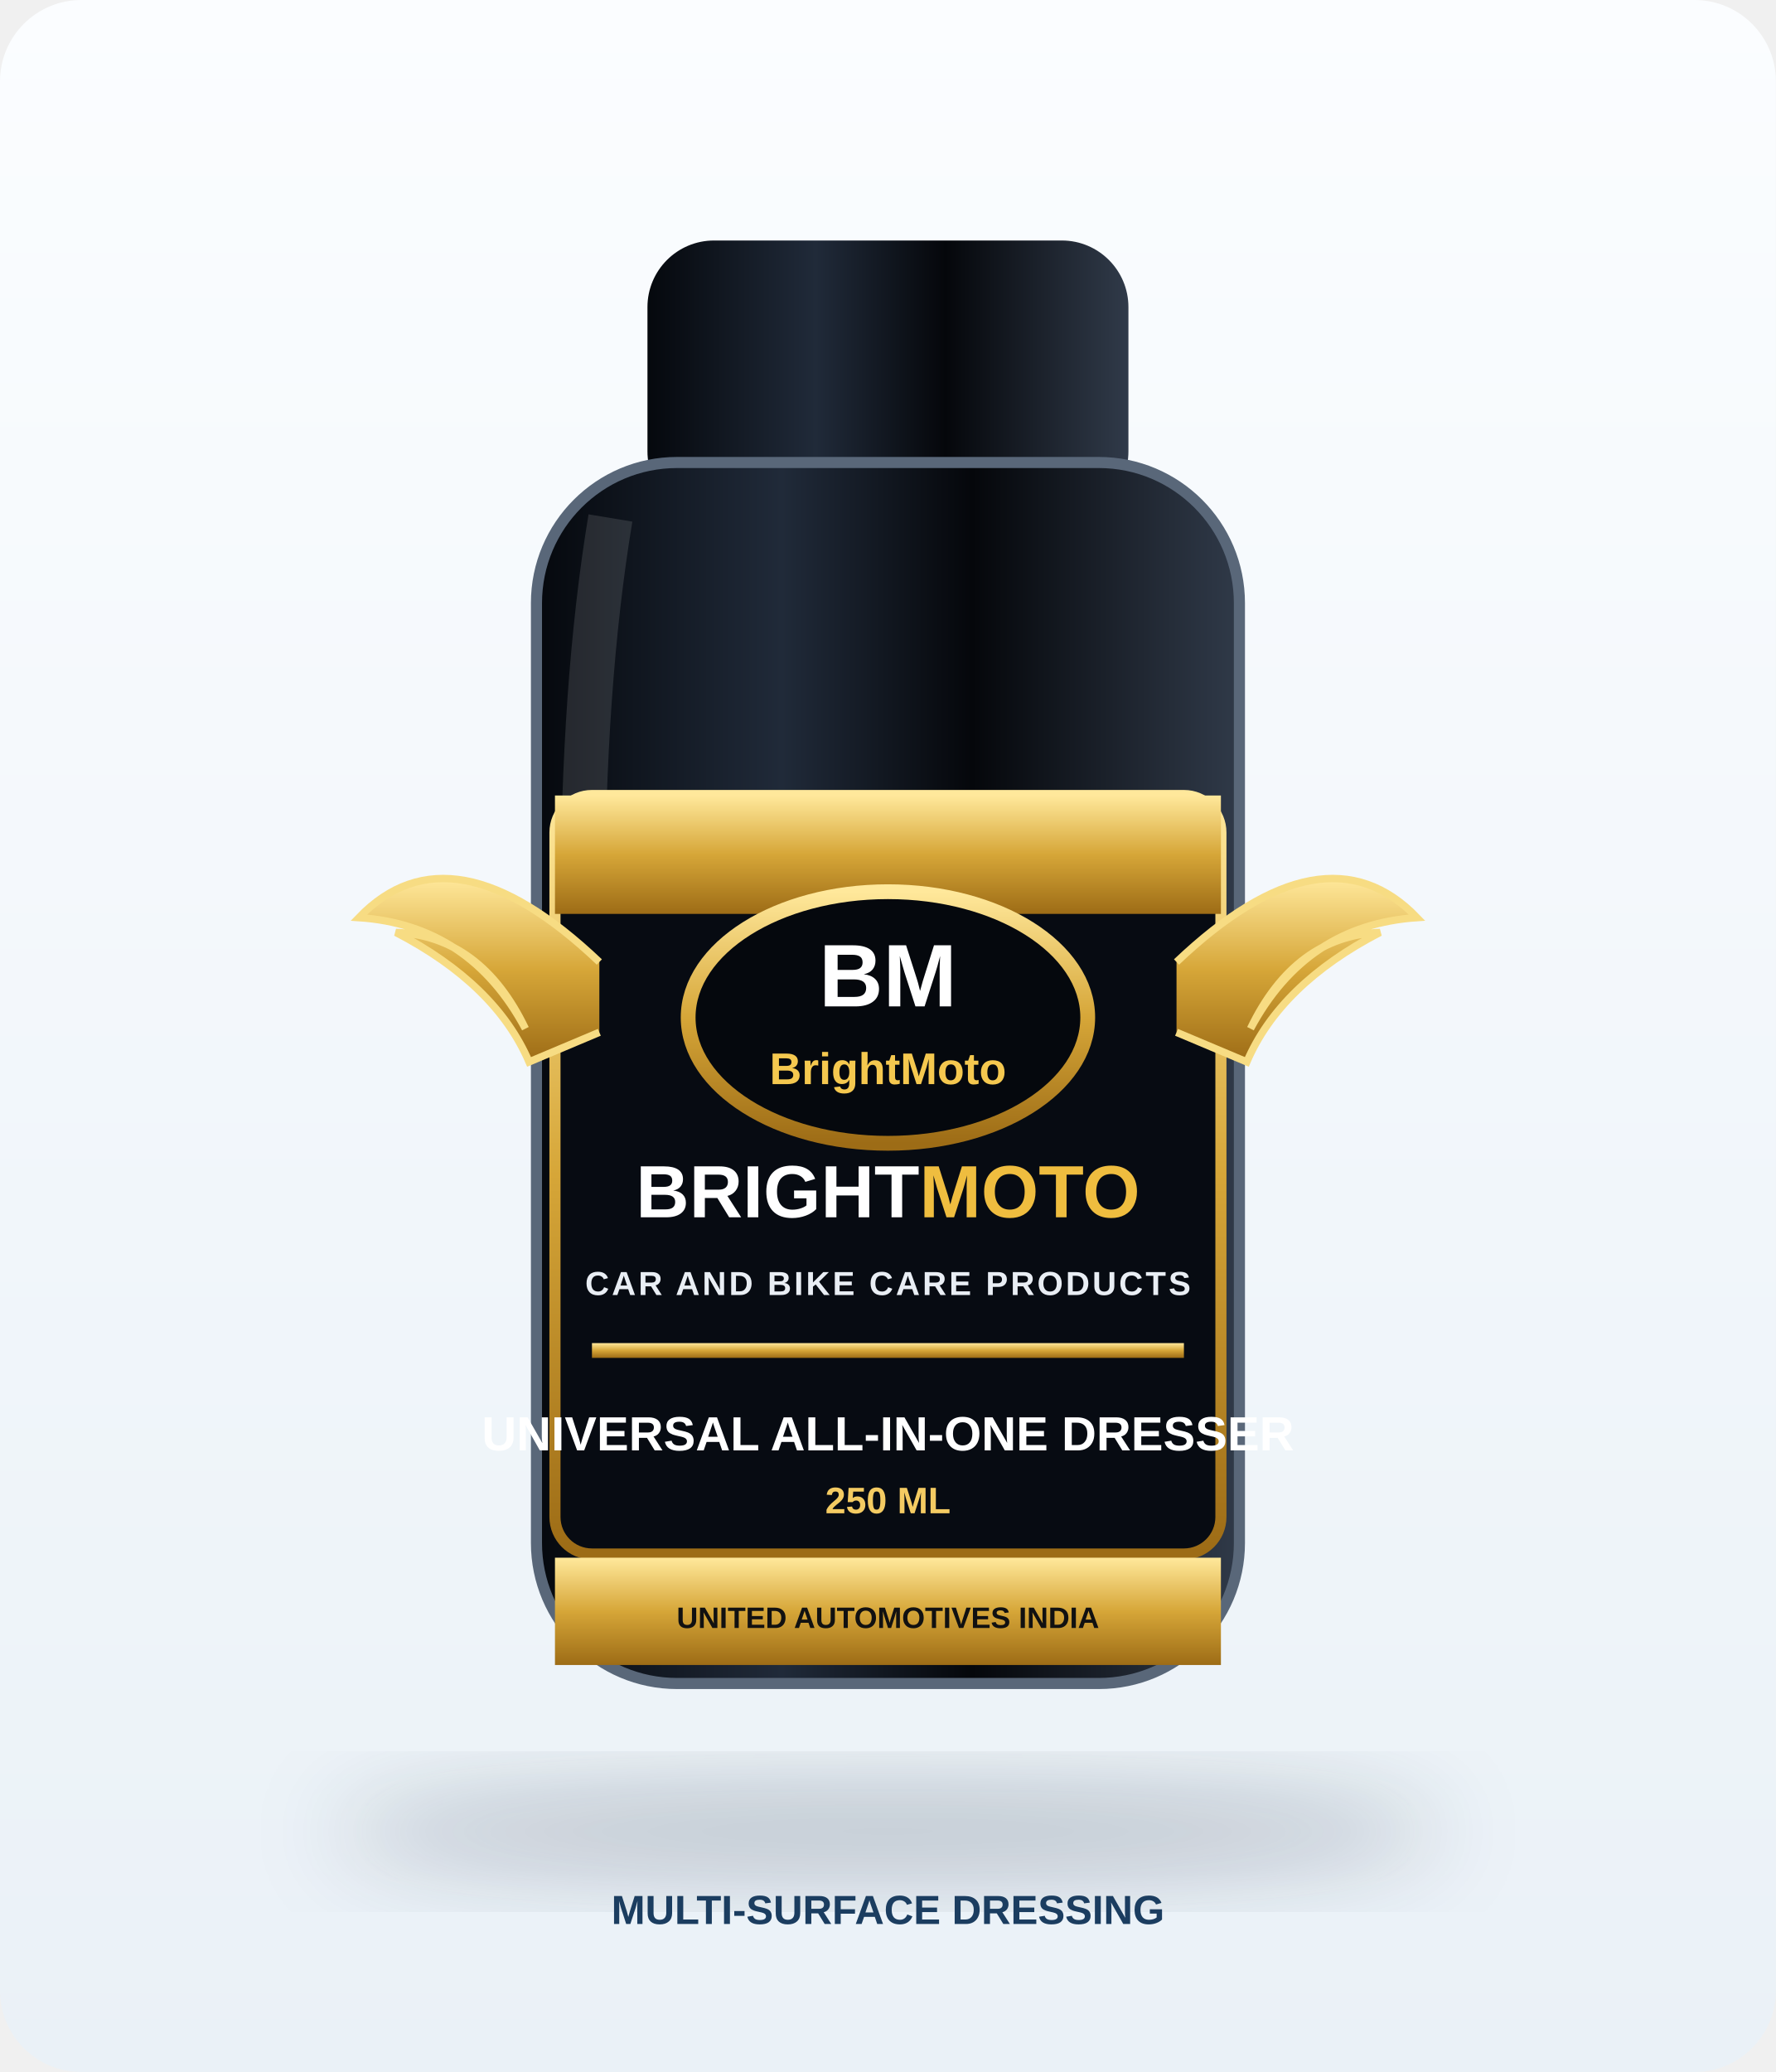
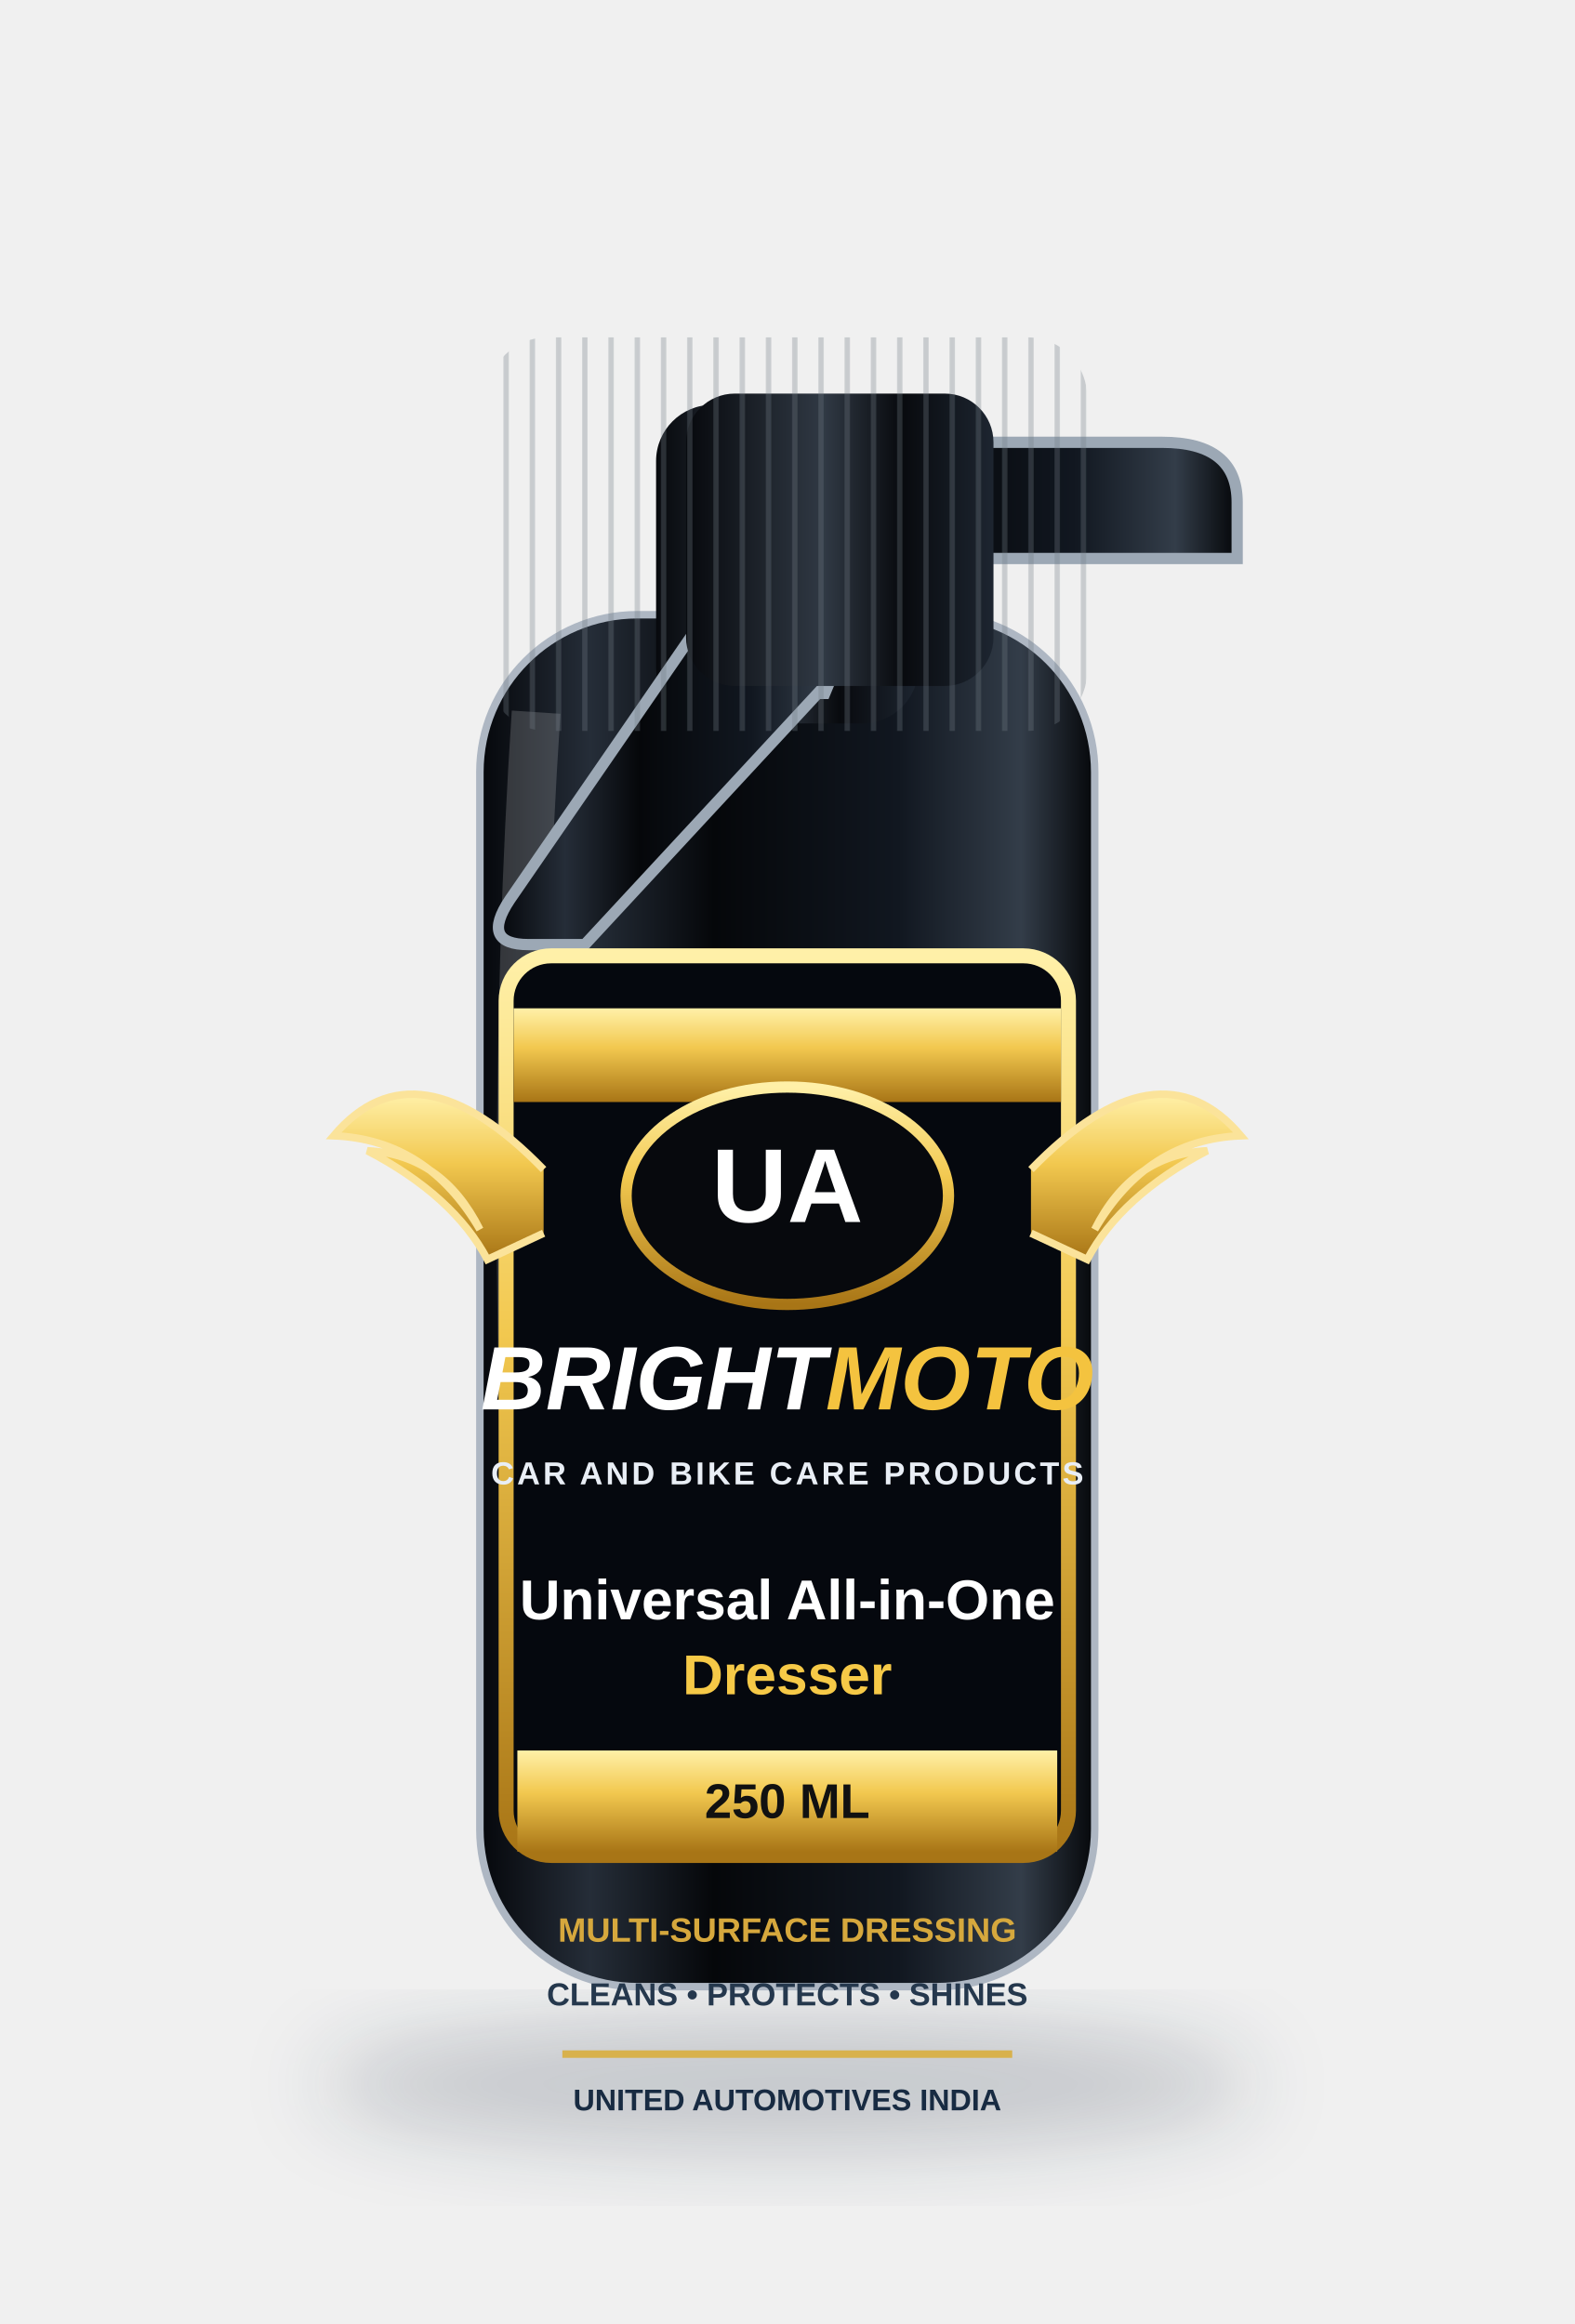
- <svg xmlns="http://www.w3.org/2000/svg" viewBox="0 0 480 560" role="img" aria-label="BrightMoto Universal All-in-One Dresser bottle artwork">
+ <svg xmlns="http://www.w3.org/2000/svg" viewBox="0 0 420 620" role="img" aria-label="BrightMoto Universal All-in-One Dresser realistic black and gold product bottle">
  <defs>
-     <linearGradient id="bg" x2="0" y2="1">
-       <stop stop-color="#fbfdff" />
-       <stop offset="1" stop-color="#eaf1f7" />
+     <linearGradient id="body" x1="0" x2="1">
+       <stop stop-color="#05070b" />
+       <stop offset=".18" stop-color="#252d38" />
+       <stop offset=".38" stop-color="#05070a" />
+       <stop offset=".68" stop-color="#111720" />
+       <stop offset=".88" stop-color="#333d49" />
+       <stop offset="1" stop-color="#05070a" />
    </linearGradient>
-     <linearGradient id="black" x2="1" y2="0">
-       <stop stop-color="#05080d" />
-       <stop offset=".35" stop-color="#202a39" />
-       <stop offset=".62" stop-color="#05070b" />
-       <stop offset="1" stop-color="#303a49" />
+     <linearGradient id="cap" x1="0" x2="1">
+       <stop stop-color="#07090d" />
+       <stop offset=".45" stop-color="#303944" />
+       <stop offset=".7" stop-color="#080a0e" />
+       <stop offset="1" stop-color="#1d2530" />
    </linearGradient>
-     <linearGradient id="gold" x2="0" y2="1">
-       <stop stop-color="#ffe89b" />
-       <stop offset=".5" stop-color="#d6a638" />
-       <stop offset="1" stop-color="#9d6c16" />
+     <linearGradient id="gold" x1="0" x2="0" y1="0" y2="1">
+       <stop stop-color="#fff0a8" />
+       <stop offset=".42" stop-color="#f2c84f" />
+       <stop offset="1" stop-color="#a87516" />
    </linearGradient>
-     <linearGradient id="blue" x2="1" y2="0">
-       <stop stop-color="#063b82" />
-       <stop offset=".5" stop-color="#168ee8" />
-       <stop offset="1" stop-color="#061f4b" />
+     <linearGradient id="blue" x1="0" x2="1">
+       <stop stop-color="#061d49" />
+       <stop offset=".5" stop-color="#138ce8" />
+       <stop offset="1" stop-color="#061d49" />
    </linearGradient>
-     <filter id="shadow">
-       <feGaussianBlur stdDeviation="12" />
+     <filter id="shadow" x="-30%" y="-20%" width="160%" height="160%">
+       <feGaussianBlur stdDeviation="11" />
    </filter>
+     <pattern id="ribs" width="7" height="7" patternUnits="userSpaceOnUse">
+       <path d="M2 0v7" stroke="#737c87" stroke-opacity=".45" stroke-width="1.4" />
+     </pattern>
  </defs>
-   <rect width="480" height="560" rx="22" fill="url(#bg)" />
-   <ellipse cx="240" cy="495" rx="150" ry="18" fill="#17283a" opacity=".18" filter="url(#shadow)" />
-   <g>
-     <rect x="175" y="65" width="130" height="75" rx="18" fill="url(#black)" />
-     <rect x="145" y="125" width="190" height="330" rx="38" fill="url(#black)" stroke="#596779" stroke-width="3" />
-     <path d="M165 140q-15 90 0 245" stroke="#fff" stroke-opacity=".12" stroke-width="12" fill="none" />
-     <rect x="150" y="215" width="180" height="205" rx="10" fill="#070b12" stroke="url(#gold)" stroke-width="3" />
-     <path d="M150 215h180v32h-180z" fill="url(#gold)" />
-     <g transform="translate(240 275)">
-       <path d="M-78 -15q-40 -38 -65 -12q30 2 45 30q-12 -25 -35 -26q27 14 36 35l19 -8M78 -15q40 -38 65 -12q-30 2 -45 30q12 -25 35 -26q-27 14 -36 35l-19 -8" fill="url(#gold)" stroke="#f7dc83" stroke-width="2" />
-       <ellipse rx="54" ry="34" fill="#05080d" stroke="url(#gold)" stroke-width="4" />
-       <text y="-3" text-anchor="middle" font-family="Arial" font-weight="bold" font-size="24" fill="#fff">BM</text>
-       <text y="18" text-anchor="middle" font-family="Arial" font-weight="bold" font-size="12" fill="#f5c84f">BrightMoto</text>
-     </g>
-     <text x="240" y="329" text-anchor="middle" font-family="Arial" font-weight="900" font-size="20" fill="#fff">BRIGHT<tspan fill="#efbd3f">MOTO</tspan>
-     </text>
-     <text x="240" y="350" text-anchor="middle" font-family="Arial" font-weight="bold" font-size="9" letter-spacing=".7" fill="#e9eef4">CAR AND BIKE CARE PRODUCTS</text>
-     <rect x="160" y="363" width="160" height="4" fill="url(#gold)" />
-     <text x="240" y="392" text-anchor="middle" font-family="Arial" font-weight="900" font-size="13" fill="#fff">UNIVERSAL ALL-IN-ONE DRESSER</text>
-     <text x="240" y="409" text-anchor="middle" font-family="Arial" font-weight="bold" font-size="10" fill="#f4cb62">250 ML</text>
-     <rect x="150" y="421" width="180" height="29" rx="0 0 25 25" fill="url(#gold)" />
-     <text x="240" y="440" text-anchor="middle" font-family="Arial" font-size="8" font-weight="bold" fill="#111">UNITED AUTOMOTIVES INDIA</text>
+   <ellipse cx="210" cy="556" rx="125" ry="18" fill="#15283c" opacity=".2" filter="url(#shadow)" />
+   <rect x="128" y="164" width="164" height="366" rx="42" fill="url(#body)" stroke="#aeb7c3" stroke-width="2" />
+   <path d="M143 190q-8 120 0 280" stroke="#fff" stroke-opacity=".17" stroke-width="13" fill="none" />
+   <rect x="175" y="108" width="70" height="85" rx="15" fill="url(#cap)" />
+   <path d="M200 118h110q20 0 20 16v15h-95l-15 36h-26z" fill="url(#body)" stroke="#9ca8b5" stroke-width="3" />
+   <path d="M198 150l-62 90q-8 12 5 12h15l76-82" fill="url(#body)" stroke="#9ca8b5" stroke-width="3" />
+   <rect x="183" y="105" width="82" height="78" rx="13" fill="url(#cap)" />
+   <rect x="130" y="90" width="160" height="105" rx="16" fill="url(#ribs)" opacity=".7" />
+   <rect x="135" y="255" width="150" height="240" rx="12" fill="#05080e" stroke="url(#gold)" stroke-width="4" />
+   <path d="M137 269h146v25H137z" fill="url(#gold)" />
+   <g transform="translate(210 319)">
+     <path d="M-65 -7q-34 -35 -56 -9q25 1 39 25q-10 -20 -30 -21q23 12 32 29l15 -7M65 -7q34 -35 56 -9q-25 1 -39 25q10 -20 30 -21q-23 12 -32 29l-15 -7" fill="url(#gold)" stroke="#fbe39a" stroke-width="2" />
+     <ellipse rx="43" ry="29" fill="#07090d" stroke="url(#gold)" stroke-width="3" />
+     <text y="7" text-anchor="middle" font-family="Arial,sans-serif" font-size="28" font-weight="900" fill="#fff">UA</text>
  </g>
-   <text x="240" y="520" text-anchor="middle" font-family="Arial" font-size="11" font-weight="bold" fill="#1b3d60">MULTI-SURFACE DRESSING</text>
+   <text x="210" y="376" text-anchor="middle" font-family="Arial,sans-serif" font-size="24" font-style="italic" font-weight="900" fill="#fff">BRIGHT<tspan fill="#f4c33f">MOTO</tspan>
+   </text>
+   <text x="210" y="396" text-anchor="middle" font-family="Arial,sans-serif" font-size="8.5" letter-spacing=".8" font-weight="700" fill="#e9eef5">CAR AND BIKE CARE PRODUCTS</text>
+   <path d="M145 407h130" stroke="url(#gold)" stroke-width="2" />
+   <text x="210" y="432" text-anchor="middle" font-family="Arial,sans-serif" font-size="15" font-weight="900" fill="#fff">Universal All-in-One</text>
+   <text x="210" y="452" text-anchor="middle" font-family="Arial,sans-serif" font-size="15" font-weight="900" fill="#f6c947">Dresser</text>
+   <rect x="138" y="467" width="144" height="27" fill="url(#gold)" />
+   <text x="210" y="485" text-anchor="middle" font-family="Arial,sans-serif" font-size="13" font-weight="900" fill="#111">250 ML</text>
+   <text x="210" y="518" text-anchor="middle" font-family="Arial,sans-serif" font-size="9" font-weight="900" fill="#d6a83d">MULTI-SURFACE DRESSING</text>
+   <text x="210" y="535" text-anchor="middle" font-family="Arial,sans-serif" font-size="8.5" font-weight="700" fill="#25384d">CLEANS • PROTECTS • SHINES</text>
+   <path d="M150 548h120" stroke="#d8b14c" stroke-width="2" />
+   <text x="210" y="563" text-anchor="middle" font-family="Arial,sans-serif" font-size="8" font-weight="900" fill="#182b42">UNITED AUTOMOTIVES INDIA</text>
</svg>
